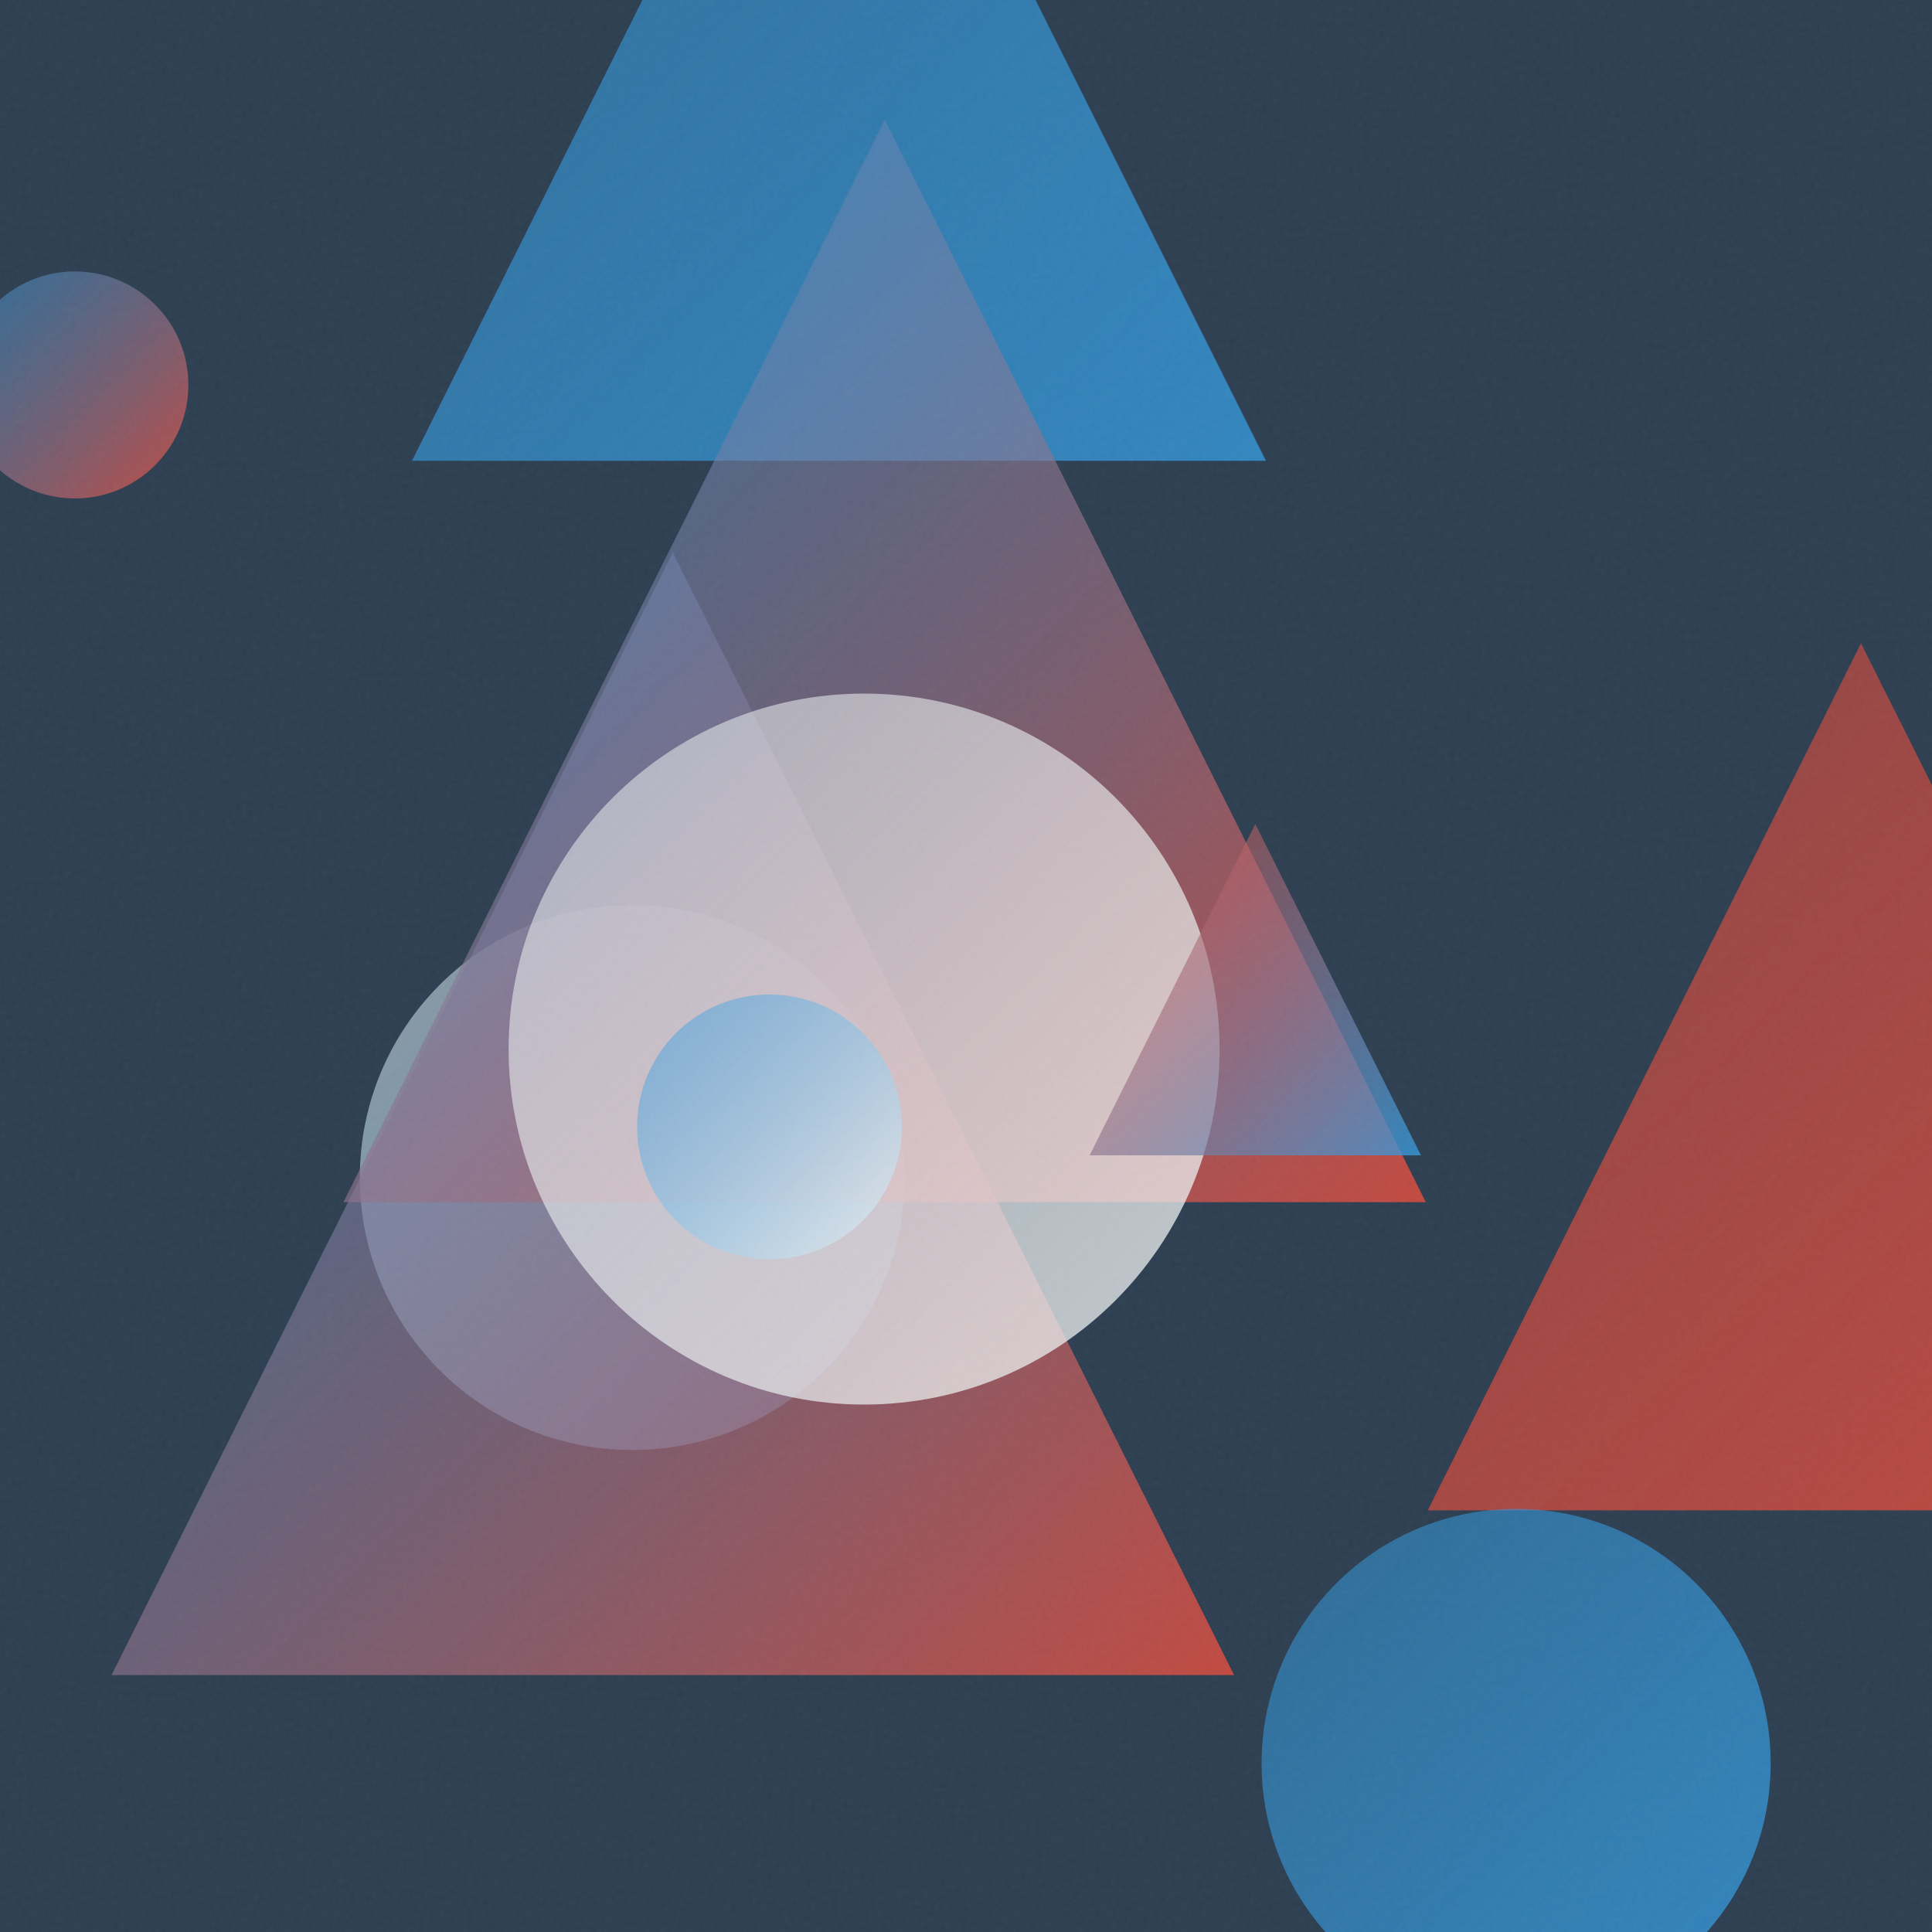
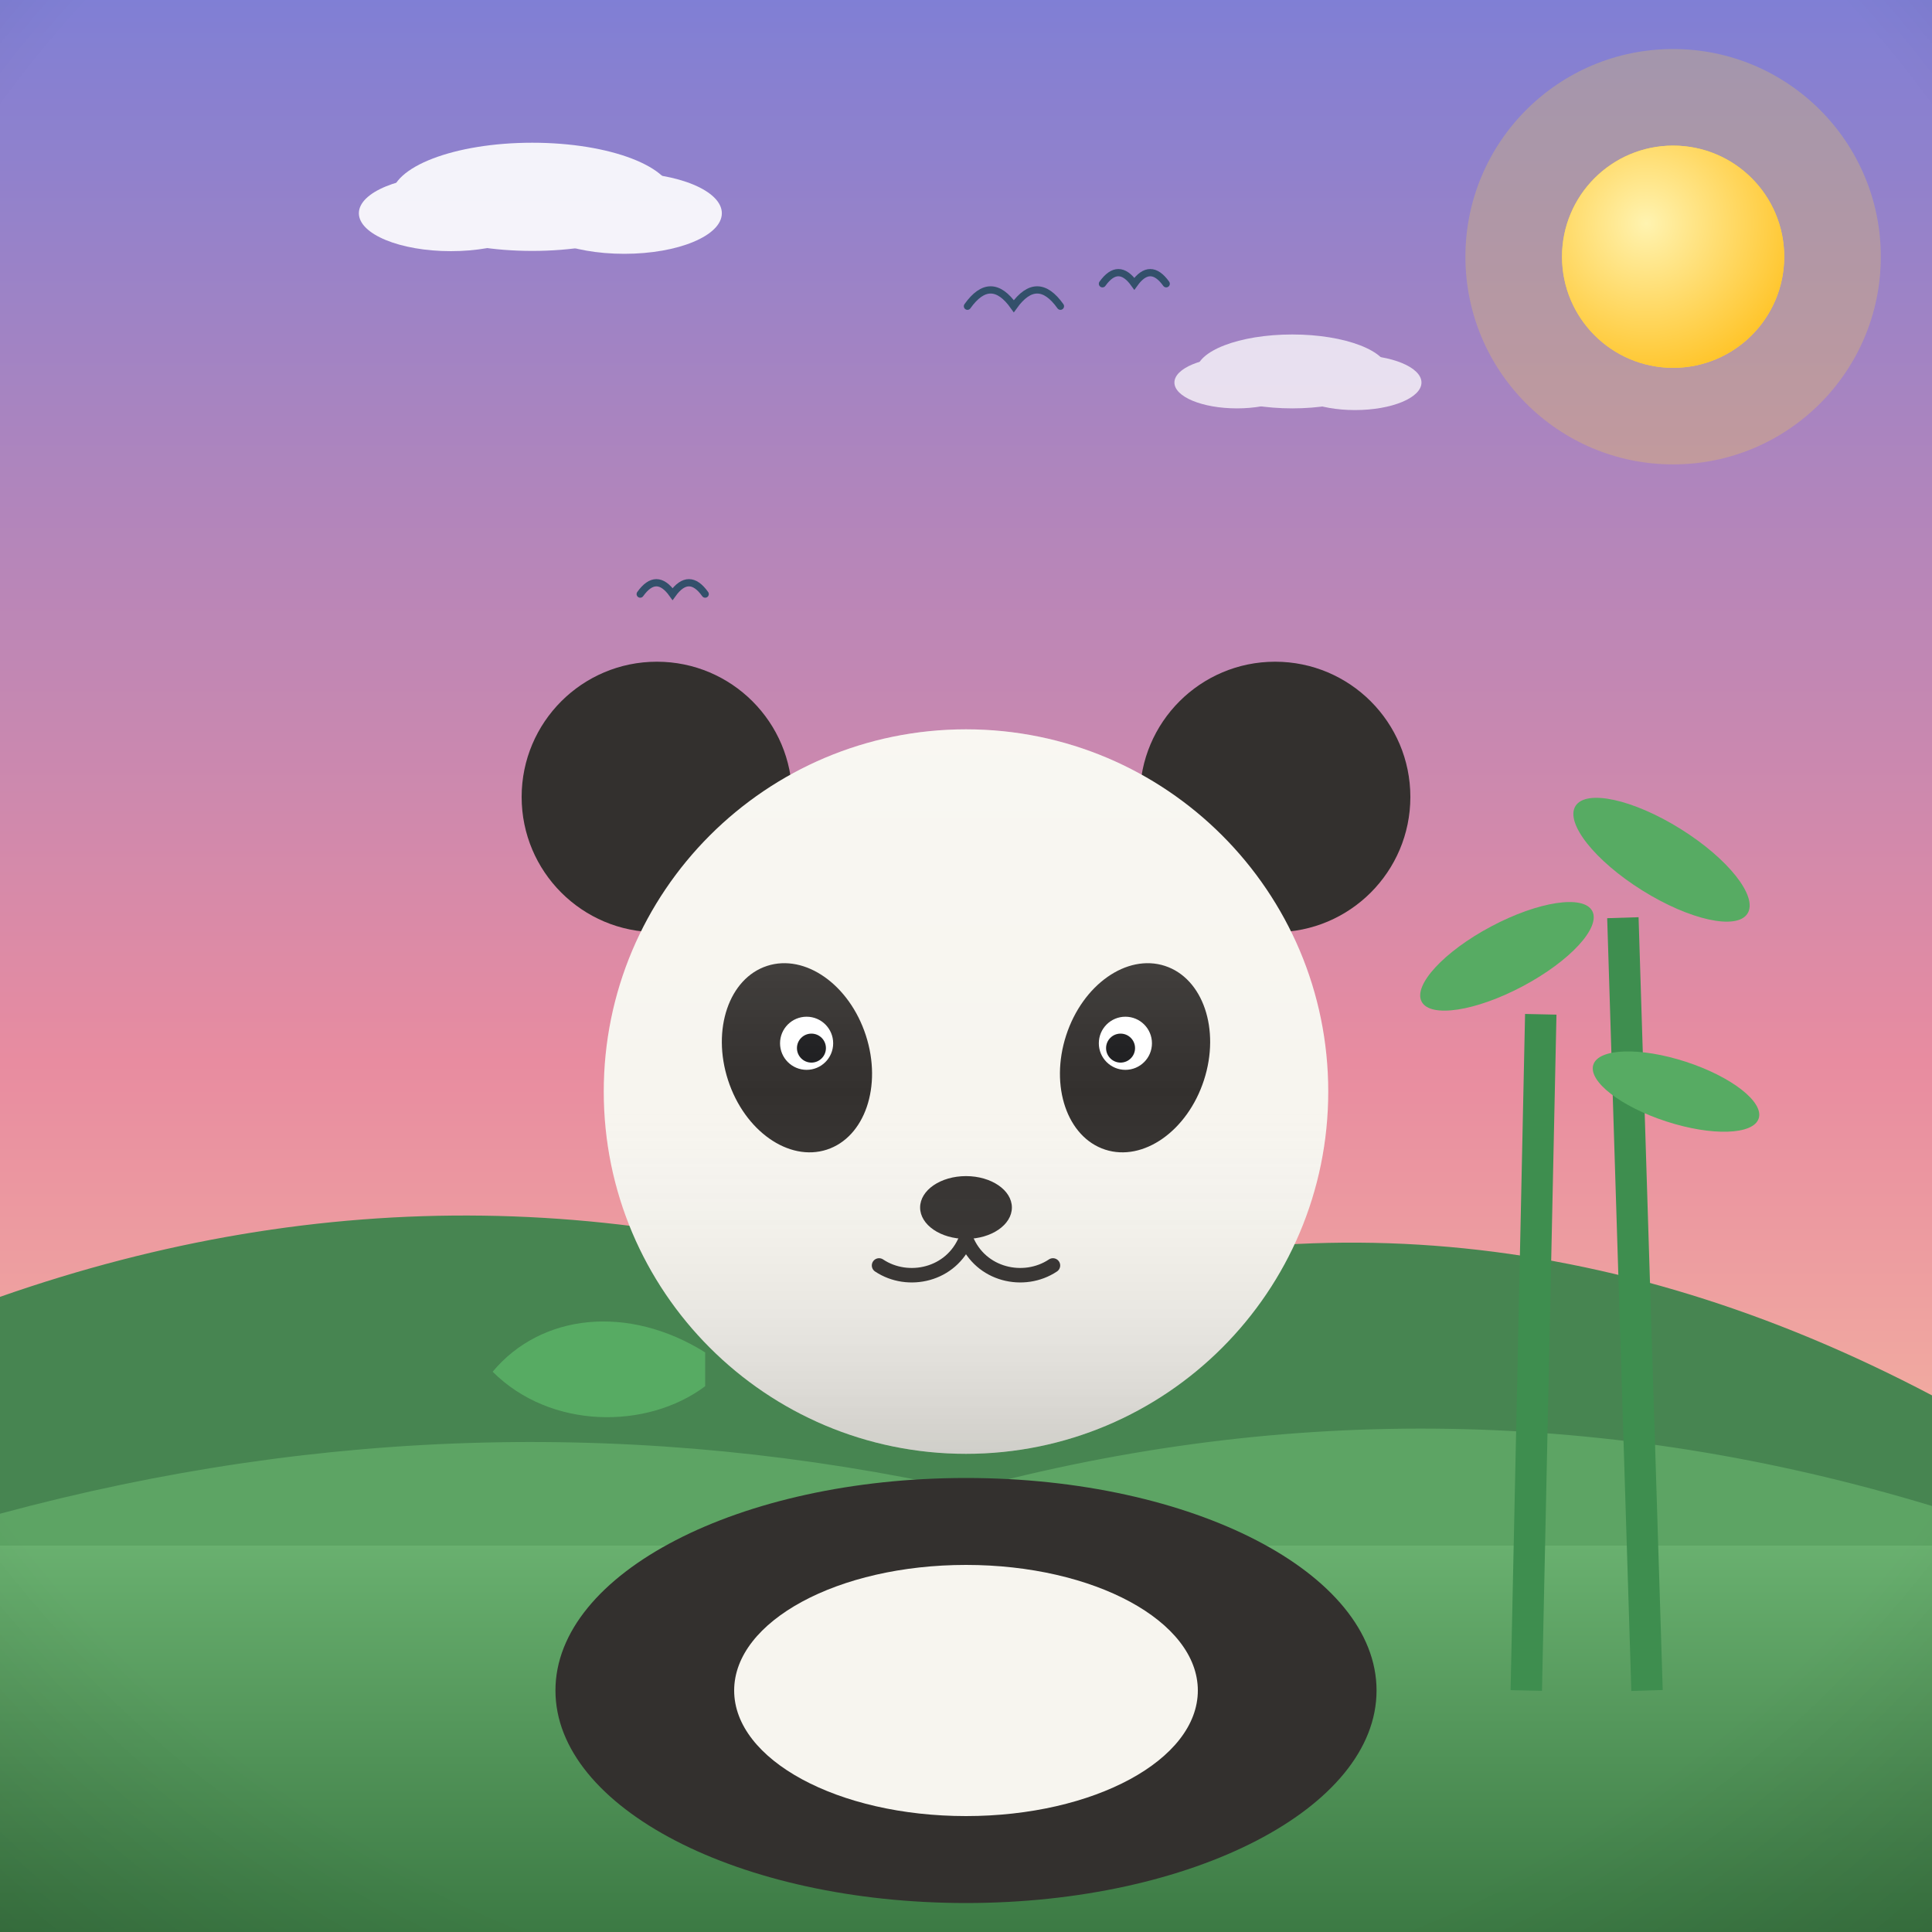
- <svg xmlns="http://www.w3.org/2000/svg" viewBox="0 0 400 400">
+ <svg xmlns="http://www.w3.org/2000/svg" viewBox="0 0 800 800">
  <defs>
-     <linearGradient id="g0" x1="74.5" y1="187.4" x2="187.3" y2="300.2" gradientUnits="userSpaceOnUse">
-       <stop offset="0" stop-color="#ECF0F1" stop-opacity="0.5" />
-       <stop offset="1" stop-color="#3498DB" stop-opacity="0.8" />
+     <linearGradient id="sky" x1="0" y1="0" x2="0" y2="1">
+       <stop offset="0" stop-color="#7f7fd5" />
+       <stop offset="0.55" stop-color="#e88ca0" />
+       <stop offset="1" stop-color="#ffd9a0" />
    </linearGradient>
-     <linearGradient id="g1" x1="-8.0" y1="56.2" x2="39.1" y2="103.2" gradientUnits="userSpaceOnUse">
-       <stop offset="0" stop-color="#3498DB" stop-opacity="0.5" />
-       <stop offset="1" stop-color="#E74C3C" stop-opacity="0.8" />
+     <radialGradient id="sunG" cx="0.38" cy="0.35" r="0.9">
+       <stop offset="0" stop-color="#fff3b0" />
+       <stop offset="1" stop-color="#ffb703" />
+     </radialGradient>
+     <linearGradient id="ground" x1="0" y1="0" x2="0" y2="1">
+       <stop offset="0" stop-color="#69b06f" />
+       <stop offset="1" stop-color="#3c7a44" />
    </linearGradient>
-     <linearGradient id="g2" x1="295.6" y1="133.2" x2="475.1" y2="312.7" gradientUnits="userSpaceOnUse">
-       <stop offset="0" stop-color="#E74C3C" stop-opacity="0.5" />
-       <stop offset="1" stop-color="#E74C3C" stop-opacity="0.8" />
+     <linearGradient id="sea" x1="0" y1="0" x2="0" y2="1">
+       <stop offset="0" stop-color="#3d9bc4" />
+       <stop offset="1" stop-color="#1668a0" />
    </linearGradient>
-     <linearGradient id="g3" x1="85.3" y1="-81.4" x2="262.1" y2="95.4" gradientUnits="userSpaceOnUse">
-       <stop offset="0" stop-color="#3498DB" stop-opacity="0.5" />
-       <stop offset="1" stop-color="#3498DB" stop-opacity="0.8" />
+     <linearGradient id="shade" x1="0" y1="0" x2="0" y2="1">
+       <stop offset="0" stop-color="#ffffff" stop-opacity="0.20" />
+       <stop offset="0.5" stop-color="#ffffff" stop-opacity="0" />
+       <stop offset="1" stop-color="#000000" stop-opacity="0.16" />
    </linearGradient>
-     <linearGradient id="g4" x1="261.1" y1="312.3" x2="366.6" y2="417.8" gradientUnits="userSpaceOnUse">
-       <stop offset="0" stop-color="#3498DB" stop-opacity="0.5" />
-       <stop offset="1" stop-color="#3498DB" stop-opacity="0.8" />
-     </linearGradient>
-     <linearGradient id="g5" x1="23.1" y1="114.4" x2="255.5" y2="346.8" gradientUnits="userSpaceOnUse">
-       <stop offset="0" stop-color="#3498DB" stop-opacity="0.5" />
-       <stop offset="1" stop-color="#E74C3C" stop-opacity="0.8" />
-     </linearGradient>
-     <linearGradient id="g6" x1="71.1" y1="24.8" x2="295.2" y2="248.9" gradientUnits="userSpaceOnUse">
-       <stop offset="0" stop-color="#3498DB" stop-opacity="0.5" />
-       <stop offset="1" stop-color="#E74C3C" stop-opacity="0.8" />
-     </linearGradient>
-     <linearGradient id="g7" x1="105.3" y1="143.5" x2="252.6" y2="290.8" gradientUnits="userSpaceOnUse">
-       <stop offset="0" stop-color="#ECF0F1" stop-opacity="0.5" />
-       <stop offset="1" stop-color="#ECF0F1" stop-opacity="0.8" />
-     </linearGradient>
-     <linearGradient id="g8" x1="225.6" y1="170.6" x2="294.2" y2="239.2" gradientUnits="userSpaceOnUse">
-       <stop offset="0" stop-color="#E74C3C" stop-opacity="0.5" />
-       <stop offset="1" stop-color="#3498DB" stop-opacity="0.8" />
-     </linearGradient>
-     <linearGradient id="g9" x1="131.9" y1="206.0" x2="186.7" y2="260.7" gradientUnits="userSpaceOnUse">
-       <stop offset="0" stop-color="#3498DB" stop-opacity="0.5" />
-       <stop offset="1" stop-color="#ECF0F1" stop-opacity="0.8" />
-     </linearGradient>
-     <filter id="n">
-       <feTurbulence type="fractalNoise" baseFrequency="0.9" numOctaves="2" stitchTiles="stitch" />
-       <feColorMatrix type="saturate" values="0" />
-     </filter>
+     <radialGradient id="vig" cx="0.5" cy="0.42" r="0.85">
+       <stop offset="0.72" stop-color="#000000" stop-opacity="0" />
+       <stop offset="1" stop-color="#000000" stop-opacity="0.20" />
+     </radialGradient>
  </defs>
-   <rect width="400" height="400" fill="#2C3E50" />
-   <circle cx="130.9" cy="243.8" r="56.4" fill="url(#g0)" />
-   <circle cx="15.5" cy="79.7" r="23.5" fill="url(#g1)" />
-   <path d="M 385.3 133.2 L 475.1 312.7 L 295.6 312.7 Z" fill="url(#g2)" />
-   <path d="M 173.7 -81.4 L 262.1 95.4 L 85.3 95.4 Z" fill="url(#g3)" />
-   <circle cx="313.9" cy="365.1" r="52.7" fill="url(#g4)" />
-   <path d="M 139.3 114.4 L 255.5 346.8 L 23.1 346.8 Z" fill="url(#g5)" />
-   <path d="M 183.2 24.8 L 295.2 248.9 L 71.1 248.9 Z" fill="url(#g6)" />
-   <circle cx="178.9" cy="217.2" r="73.6" fill="url(#g7)" />
-   <path d="M 259.9 170.6 L 294.2 239.2 L 225.6 239.2 Z" fill="url(#g8)" />
-   <circle cx="159.3" cy="233.3" r="27.4" fill="url(#g9)" />
-   <rect width="400" height="400" filter="url(#n)" opacity="0.05" />
+   <rect width="800" height="800" fill="url(#sky)" />
+   <circle cx="692.8" cy="106.3" r="86" fill="#ffd93d" opacity="0.25" />
+   <circle cx="692.8" cy="106.3" r="46" fill="#ffd93d" />
+   <circle cx="692.8" cy="106.3" r="46" fill="url(#sunG)" />
+   <g fill="#ffffff" opacity="0.9">
+     <ellipse cx="220.4" cy="81.5" rx="58.3" ry="22.4" />
+     <ellipse cx="186.7" cy="88.3" rx="38.1" ry="15.7" />
+     <ellipse cx="258.5" cy="88.3" rx="40.4" ry="16.8" />
+   </g>
+   <g fill="#ffffff" opacity="0.75">
+     <ellipse cx="535.1" cy="153.8" rx="39.7" ry="15.3" />
+     <ellipse cx="512.2" cy="158.4" rx="25.9" ry="10.7" />
+     <ellipse cx="561.1" cy="158.4" rx="27.5" ry="11.4" />
+   </g>
+   <path d="M0 684 L0 537 Q 200 467 400 542.5 Q 600 472.5 800 577.8 L800 684 Z" fill="#478551" />
+   <path d="M0 730 L0 626.8 Q 200 572.8 400 617 Q 600 563 800 623.6 L800 730 Z" fill="#5da464" />
+   <rect y="640" width="800" height="160" fill="url(#ground)" />
+   <path d="M 400.6 126.8 Q 410.2 113.3 419.8 126.8 Q 429.5 113.3 439.1 126.8" fill="none" stroke="#33506b" stroke-width="3" stroke-linecap="round" />
+   <path d="M 265.1 246 Q 271.8 236.6 278.5 246 Q 285.3 236.6 292 246" fill="none" stroke="#33506b" stroke-width="3" stroke-linecap="round" />
+   <path d="M 456.5 117.5 Q 463.1 108.3 469.7 117.5 Q 476.3 108.3 482.9 117.5" fill="none" stroke="#33506b" stroke-width="3" stroke-linecap="round" />
+   <g transform="translate(400 0) scale(-1 1) translate(-400 0)">
+     <g stroke="#3e8e4f" stroke-width="13">
+       <path d="M118 700 L 128 380 M168 700 L 162 420" />
+     </g>
+     <g fill="#57ab63">
+       <ellipse cx="112" cy="356" rx="42" ry="15" transform="rotate(-32 112 356)" />
+       <ellipse cx="176" cy="396" rx="40" ry="14" transform="rotate(28 176 396)" />
+       <ellipse cx="106" cy="452" rx="36" ry="13" transform="rotate(-18 106 452)" />
+     </g>
+     <ellipse cx="400" cy="700" rx="170" ry="88" fill="#33302e" />
+     <circle cx="272" cy="330" r="56" fill="#33302e" />
+     <circle cx="528" cy="330" r="56" fill="#33302e" />
+     <circle cx="400" cy="452" r="150" fill="#f7f5ef" />
+     <ellipse cx="400" cy="700" rx="96" ry="52" fill="#f7f5ef" />
+     <ellipse cx="330" cy="438" rx="30" ry="40" fill="#33302e" transform="rotate(-18 330 438)" />
+     <ellipse cx="470" cy="438" rx="30" ry="40" fill="#33302e" transform="rotate(18 470 438)" />
+     <circle cx="334" cy="432" r="11" fill="#ffffff" />
+     <circle cx="466" cy="432" r="11" fill="#ffffff" />
+     <circle cx="336" cy="434" r="6" fill="#1d1d1f" />
+     <circle cx="464" cy="434" r="6" fill="#1d1d1f" />
+     <ellipse cx="400" cy="500" rx="19" ry="13" fill="#33302e" />
+     <path d="M400 513 C 394 528 376 532 364 524 M400 513 C 406 528 424 532 436 524" stroke="#33302e" stroke-width="6" fill="none" stroke-linecap="round" />
+     <path d="M508 560 C 540 540 576 544 596 568 C 572 592 532 592 508 574 Z" fill="#57ab63" />
+     <circle cx="400" cy="452" r="150" fill="url(#shade)" />
+   </g>
+   <rect width="800" height="800" fill="url(#vig)" />
</svg>
